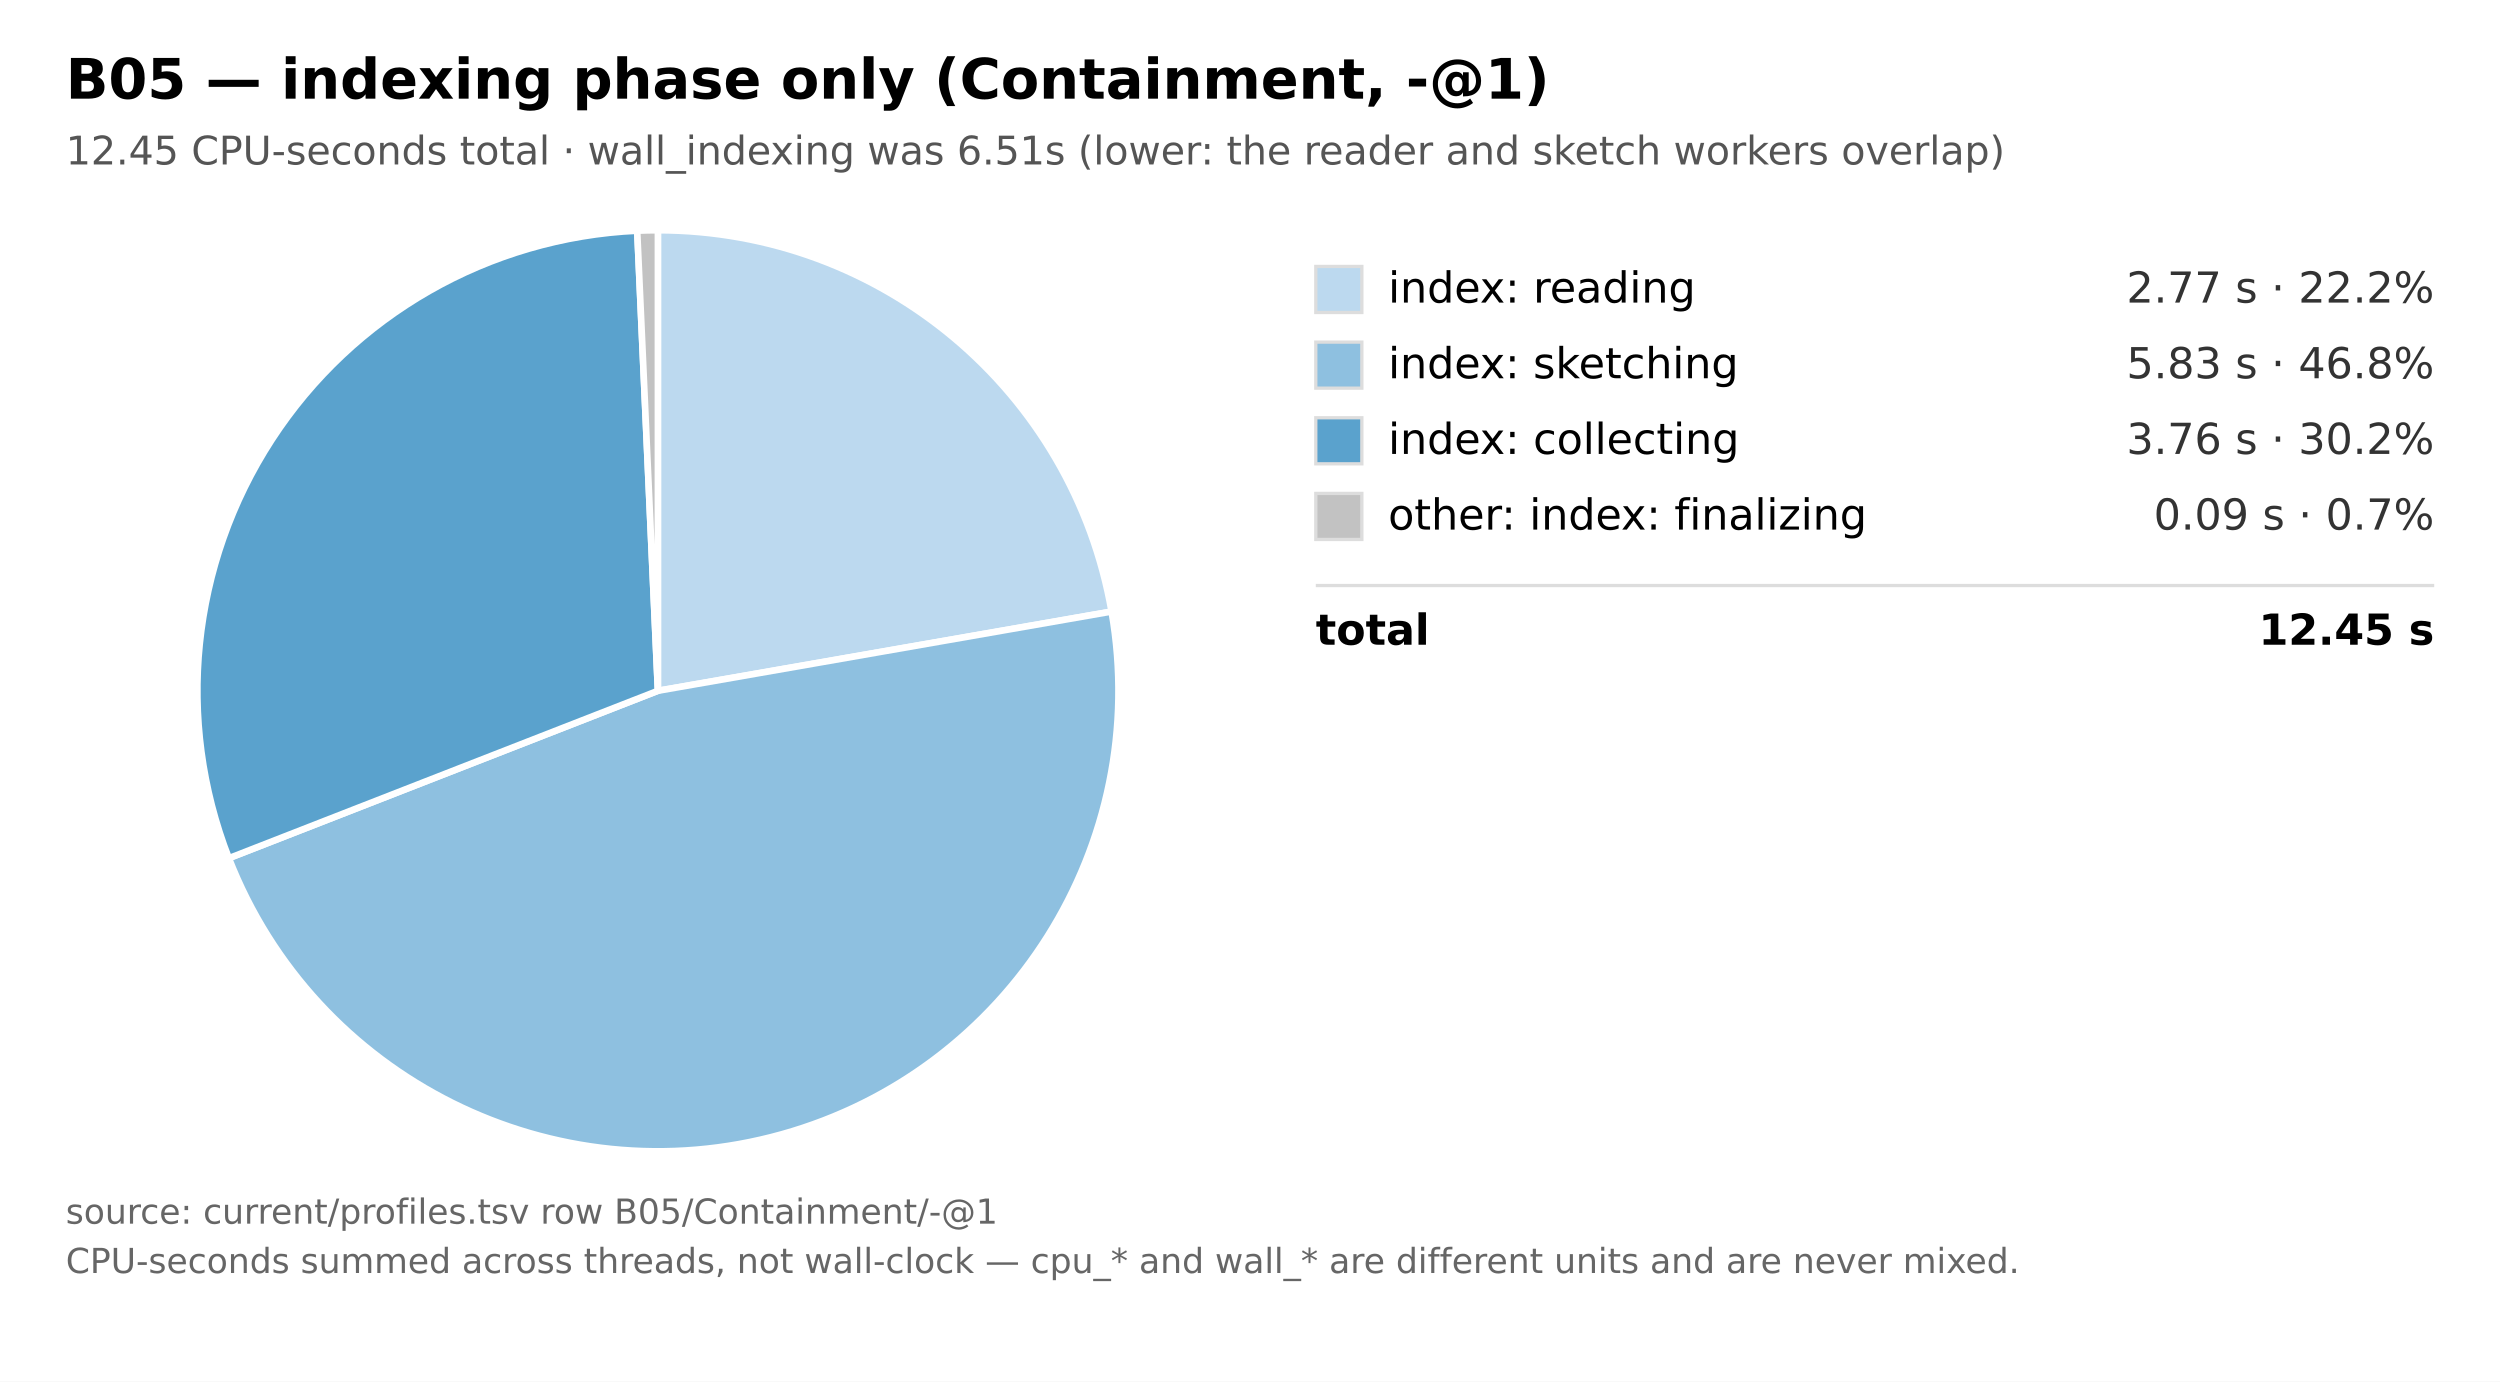
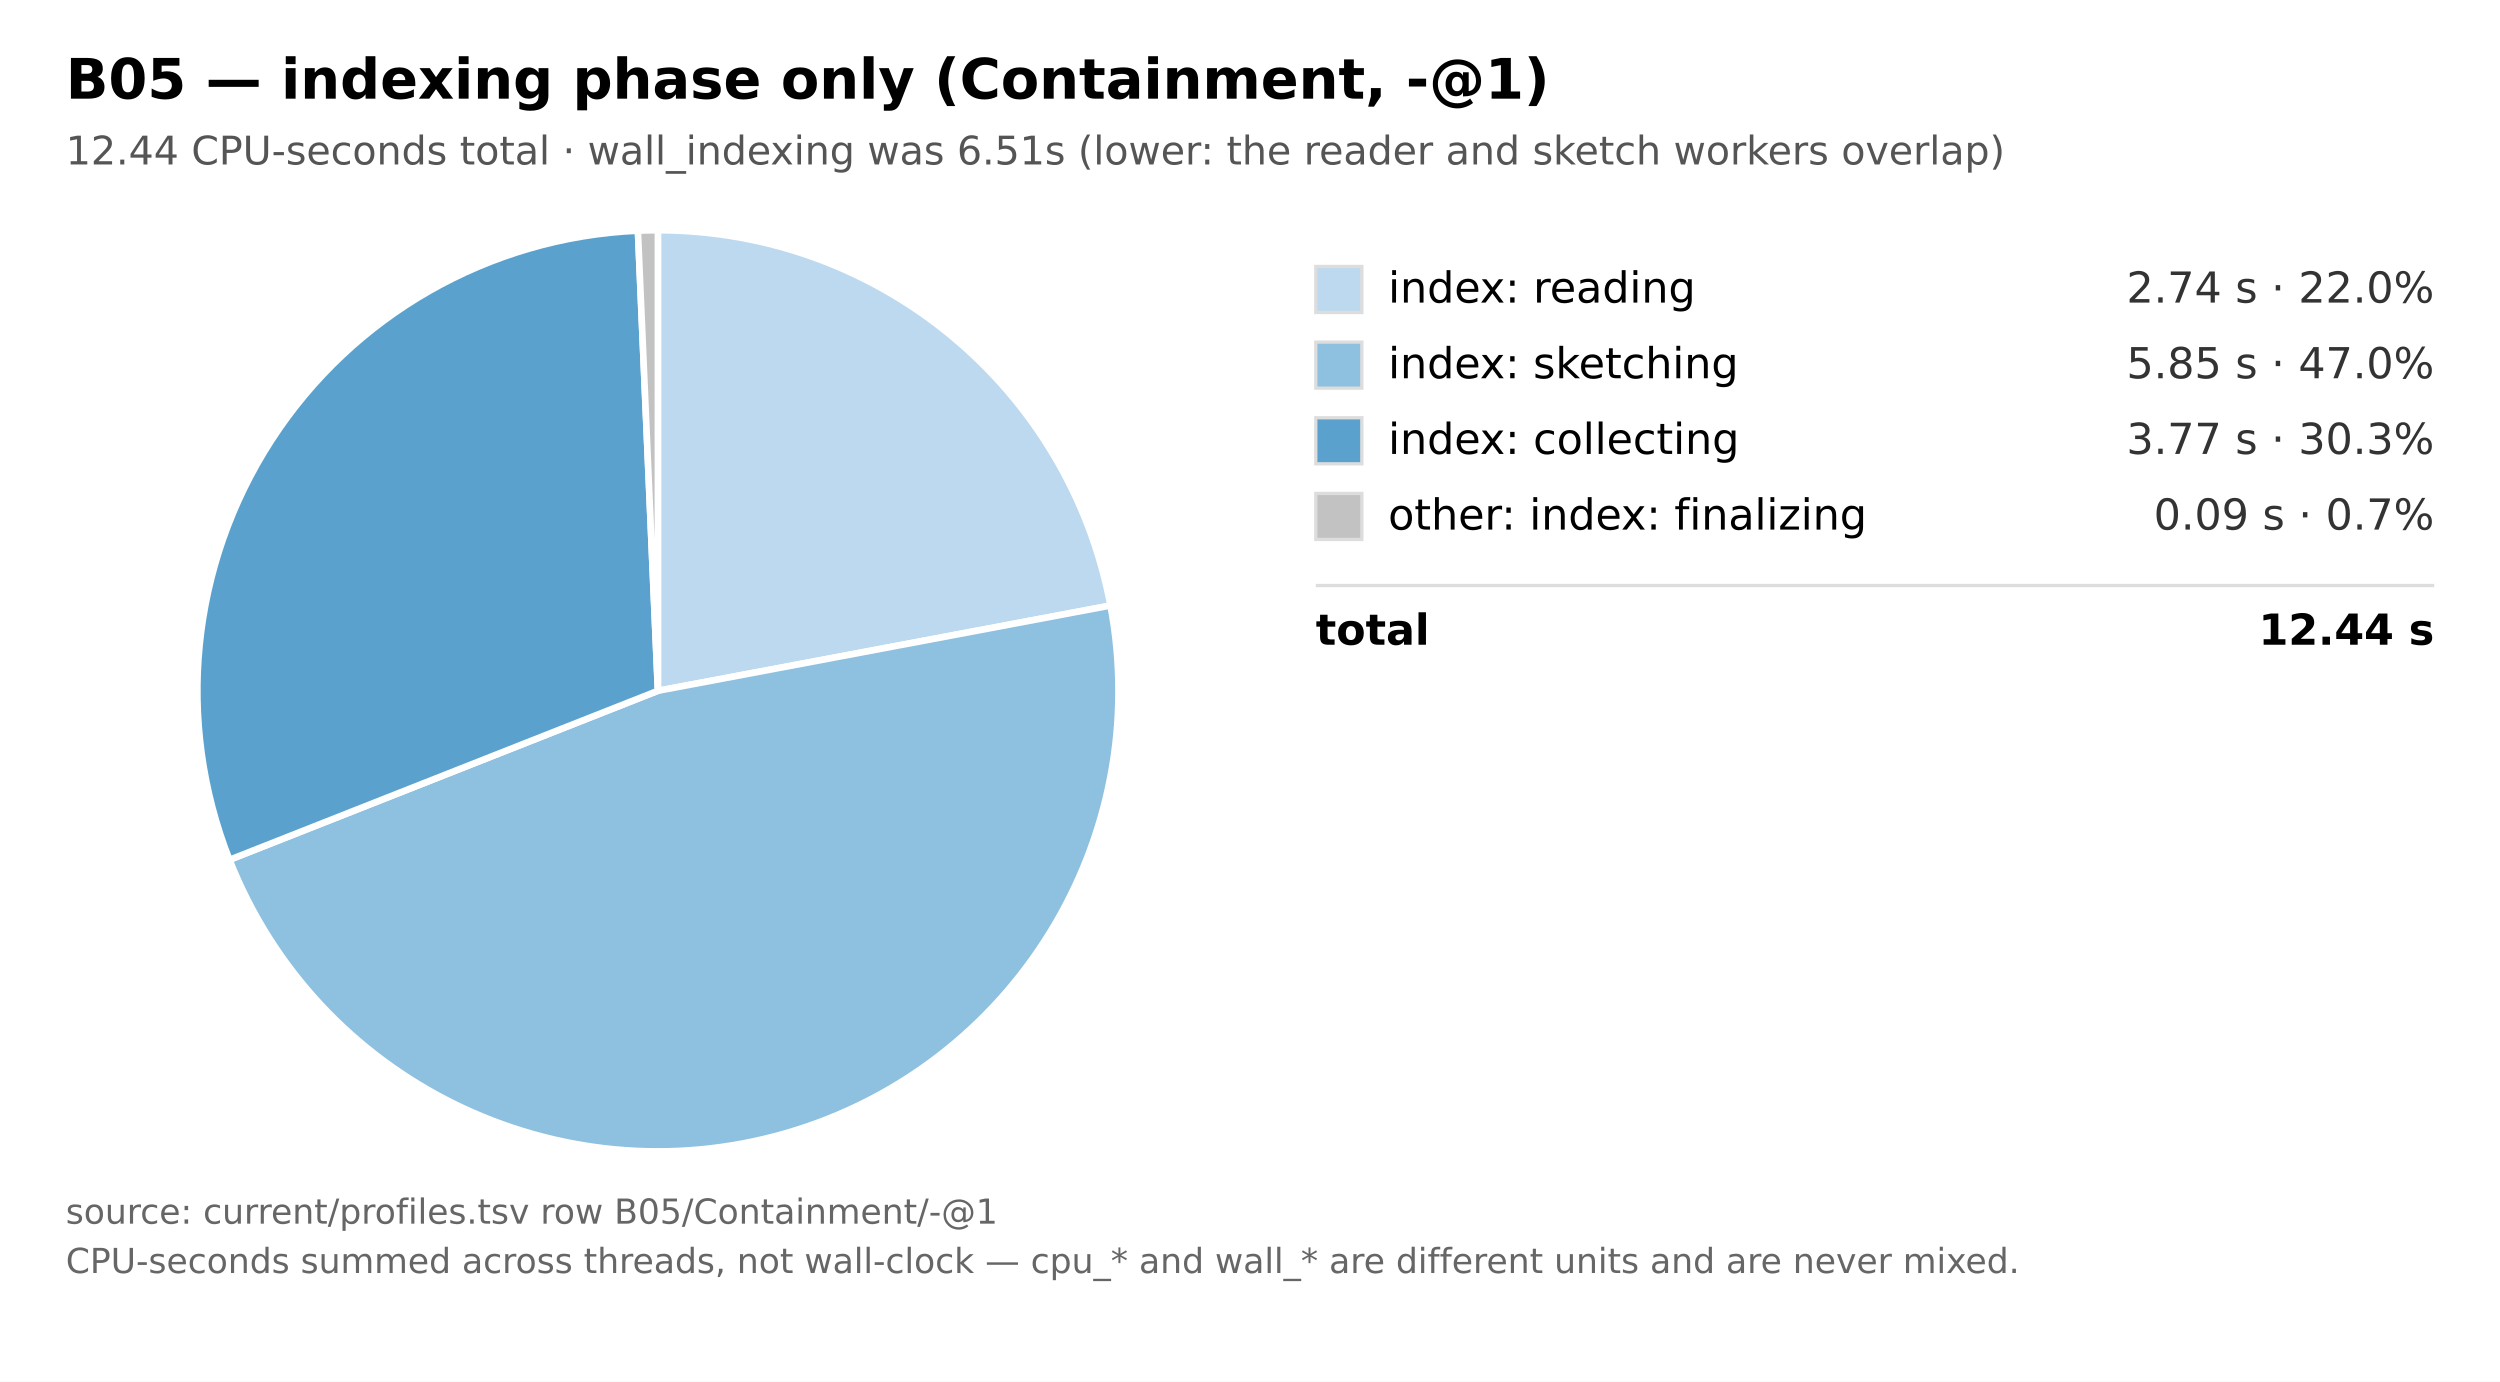
<svg xmlns="http://www.w3.org/2000/svg" width="760" height="420" viewBox="0 0 760 420" font-family="DejaVu Sans, Helvetica, Arial, sans-serif">
  <rect width="760" height="420" fill="#ffffff" />
  <text x="20" y="30" font-size="17" font-weight="bold">B05 — indexing phase only (Containment, -@1)</text>
-   <text x="20" y="50" font-size="12" fill="#555555">12.45 CPU-seconds total · wall_indexing was 6.51s (lower: the reader and sketch workers overlap)</text>
-   <path d="M 200.00,210.00 L 200.00,70.00 A 140.00,140.00 0 0,1 337.91,185.91 Z" fill="#bcd9ef" stroke="#ffffff" stroke-width="2" />
-   <path d="M 200.00,210.00 L 337.91,185.91 A 140.00,140.00 0 0,1 69.58,260.89 Z" fill="#8ec0e0" stroke="#ffffff" stroke-width="2" />
-   <path d="M 200.00,210.00 L 69.58,260.89 A 140.00,140.00 0 0,1 193.71,70.14 Z" fill="#5aa2cd" stroke="#ffffff" stroke-width="2" />
-   <path d="M 200.00,210.00 L 193.71,70.14 A 140.00,140.00 0 0,1 200.00,70.00 Z" fill="#c2c2c2" stroke="#ffffff" stroke-width="2" />
+   <text x="20" y="50" font-size="12" fill="#555555">12.44 CPU-seconds total · wall_indexing was 6.51s (lower: the reader and sketch workers overlap)</text>
+   <path d="M 200.00,210.00 L 200.00,70.00 A 140.00,140.00 0 0,1 337.58,184.08 Z" fill="#bcd9ef" stroke="#ffffff" stroke-width="2" />
+   <path d="M 200.00,210.00 L 337.58,184.08 A 140.00,140.00 0 0,1 69.77,261.38 Z" fill="#8ec0e0" stroke="#ffffff" stroke-width="2" />
+   <path d="M 200.00,210.00 L 69.77,261.38 A 140.00,140.00 0 0,1 193.92,70.13 Z" fill="#5aa2cd" stroke="#ffffff" stroke-width="2" />
+   <path d="M 200.00,210.00 L 193.92,70.13 A 140.00,140.00 0 0,1 200.00,70.00 Z" fill="#c2c2c2" stroke="#ffffff" stroke-width="2" />
  <rect x="400" y="81" width="14" height="14" fill="#bcd9ef" stroke="#dddddd" stroke-width="1" />
  <text x="422" y="92" font-size="13">index: reading</text>
-   <text x="740" y="92" font-size="13" text-anchor="end" fill="#333333">2.77 s · 22.2%</text>
+   <text x="740" y="92" font-size="13" text-anchor="end" fill="#333333">2.74 s · 22.0%</text>
  <rect x="400" y="104" width="14" height="14" fill="#8ec0e0" stroke="#dddddd" stroke-width="1" />
  <text x="422" y="115" font-size="13">index: sketching</text>
-   <text x="740" y="115" font-size="13" text-anchor="end" fill="#333333">5.83 s · 46.8%</text>
+   <text x="740" y="115" font-size="13" text-anchor="end" fill="#333333">5.85 s · 47.0%</text>
  <rect x="400" y="127" width="14" height="14" fill="#5aa2cd" stroke="#dddddd" stroke-width="1" />
  <text x="422" y="138" font-size="13">index: collecting</text>
-   <text x="740" y="138" font-size="13" text-anchor="end" fill="#333333">3.76 s · 30.2%</text>
+   <text x="740" y="138" font-size="13" text-anchor="end" fill="#333333">3.77 s · 30.3%</text>
  <rect x="400" y="150" width="14" height="14" fill="#c2c2c2" stroke="#dddddd" stroke-width="1" />
  <text x="422" y="161" font-size="13">other: index: finalizing</text>
  <text x="740" y="161" font-size="13" text-anchor="end" fill="#333333">0.09 s · 0.7%</text>
  <line x1="400" y1="178" x2="740" y2="178" stroke="#dddddd" />
  <text x="400" y="196" font-size="13" font-weight="bold">total</text>
-   <text x="740" y="196" font-size="13" text-anchor="end" font-weight="bold">12.45 s</text>
+   <text x="740" y="196" font-size="13" text-anchor="end" font-weight="bold">12.44 s</text>
  <text x="20" y="372" font-size="10.5" fill="#666666">source: current/profiles.tsv row B05/Containment/-@1</text>
  <text x="20" y="387" font-size="10.5" fill="#666666">CPU-seconds summed across threads, not wall-clock — cpu_* and wall_* are different units and are never mixed.</text>
</svg>
